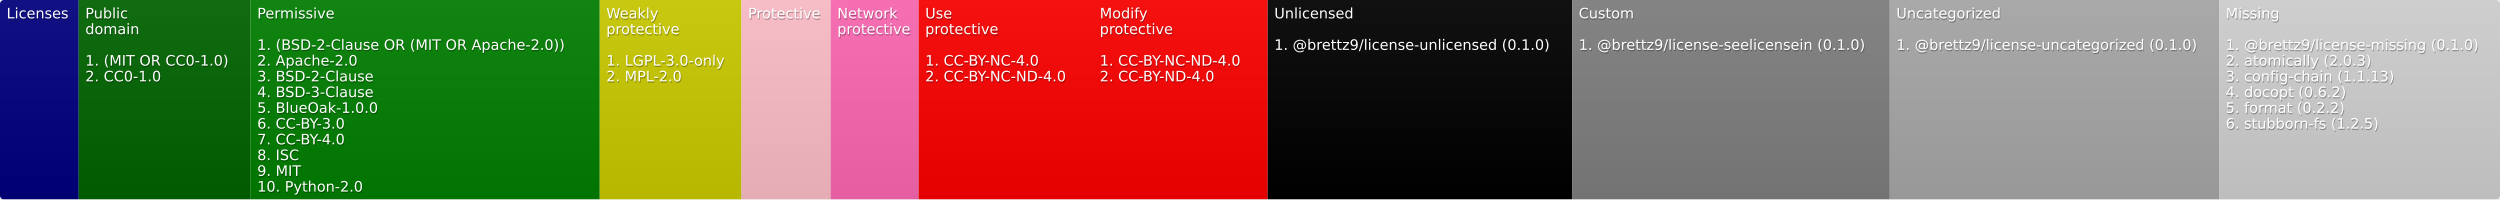
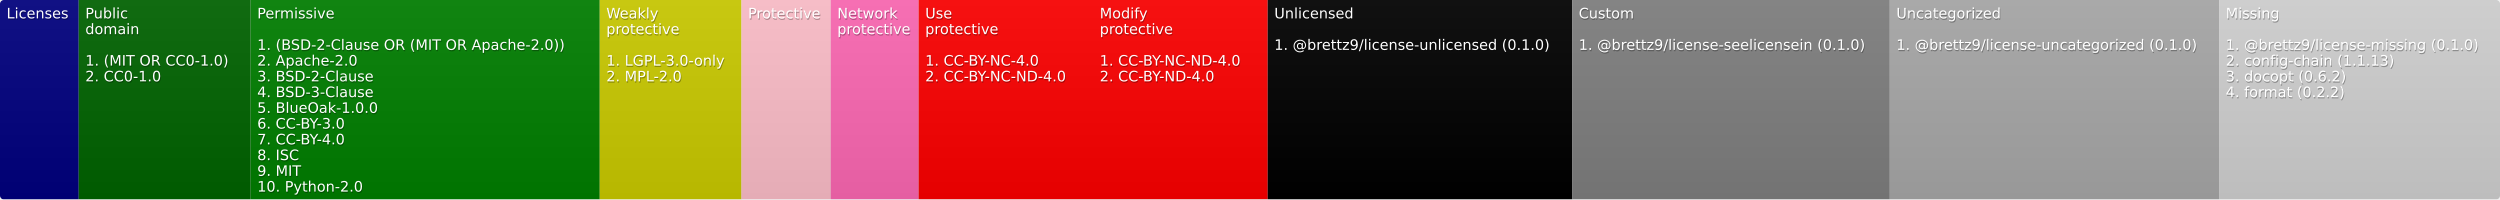
<svg xmlns="http://www.w3.org/2000/svg" width="1905" height="152">
  <defs>
    <style>text{font-size:11px;font-family:Verdana,DejaVu Sans,Geneva,sans-serif}text.shadow{fill:#010101;fill-opacity:.3}text.high{fill:#fff}</style>
    <linearGradient id="smooth" x2="0" y2="100%">
      <stop offset="0" stop-color="#aaa" stop-opacity=".1" />
      <stop offset="1" stop-opacity=".1" />
    </linearGradient>
    <mask id="round">
-       <rect width="100%" height="100%" rx="3" fill="#fff" />
+       <rect width="100%" height="100%" fill="#fff" rx="3" />
    </mask>
  </defs>
  <g id="bg" mask="url(#round)">
    <path fill="navy" d="M0 0h60v152H0z" />
    <path fill="#006400" d="M60 0h131v152H60z" />
    <path fill="green" d="M191 0h266v152H191z" />
    <path fill="#cc0" d="M457 0h108v152H457z" />
    <path fill="pink" d="M565 0h68v152h-68z" />
    <path fill="#ff69b4" d="M633 0h67v152h-67z" />
    <path fill="red" d="M700 0h133v152H700zM833 0h133v152H833z" />
    <path d="M966 0h232v152H966z" />
    <path fill="gray" d="M1198 0h242v152h-242z" />
    <path fill="#a9a9a9" d="M1440 0h251v152h-251z" />
    <path fill="#d3d3d3" d="M1691 0h214v152h-214z" />
    <path fill="url(#smooth)" d="M0 0h1905v152H0z" />
  </g>
  <g id="fg">
-     <text class="shadow" x="5.5" y="15">Licenses</text>
-     <text class="high" x="5" y="14">Licenses</text>
-     <text class="shadow" x="65.5" y="15">Public</text>
-     <text class="high" x="65" y="14">Public</text>
-     <text class="shadow" x="65.5" y="27">domain</text>
-     <text class="high" x="65" y="26">domain</text>
-     <text class="shadow" x="65.5" y="51">1. (MIT OR CC0-1.0)</text>
-     <text class="high" x="65" y="50">1. (MIT OR CC0-1.0)</text>
-     <text class="shadow" x="65.5" y="63">2. CC0-1.0</text>
-     <text class="high" x="65" y="62">2. CC0-1.0</text>
-     <text class="shadow" x="196.5" y="15">Permissive</text>
-     <text class="high" x="196" y="14">Permissive</text>
-     <text class="shadow" x="196.5" y="39">1. (BSD-2-Clause OR (MIT OR Apache-2.0))</text>
-     <text class="high" x="196" y="38">1. (BSD-2-Clause OR (MIT OR Apache-2.0))</text>
-     <text class="shadow" x="196.5" y="51">2. Apache-2.0</text>
-     <text class="high" x="196" y="50">2. Apache-2.0</text>
-     <text class="shadow" x="196.5" y="63">3. BSD-2-Clause</text>
-     <text class="high" x="196" y="62">3. BSD-2-Clause</text>
-     <text class="shadow" x="196.5" y="75">4. BSD-3-Clause</text>
-     <text class="high" x="196" y="74">4. BSD-3-Clause</text>
-     <text class="shadow" x="196.5" y="87">5. BlueOak-1.0.0</text>
-     <text class="high" x="196" y="86">5. BlueOak-1.0.0</text>
-     <text class="shadow" x="196.5" y="99">6. CC-BY-3.0</text>
-     <text class="high" x="196" y="98">6. CC-BY-3.0</text>
-     <text class="shadow" x="196.5" y="111">7. CC-BY-4.0</text>
-     <text class="high" x="196" y="110">7. CC-BY-4.0</text>
-     <text class="shadow" x="196.5" y="123">8. ISC</text>
-     <text class="high" x="196" y="122">8. ISC</text>
-     <text class="shadow" x="196.5" y="135">9. MIT</text>
-     <text class="high" x="196" y="134">9. MIT</text>
-     <text class="shadow" x="196.5" y="147">10. Python-2.0</text>
-     <text class="high" x="196" y="146">10. Python-2.0</text>
-     <text class="shadow" x="462.5" y="15">Weakly</text>
-     <text class="high" x="462" y="14">Weakly</text>
-     <text class="shadow" x="462.5" y="27">protective</text>
-     <text class="high" x="462" y="26">protective</text>
-     <text class="shadow" x="462.5" y="51">1. LGPL-3.0-only</text>
-     <text class="high" x="462" y="50">1. LGPL-3.0-only</text>
-     <text class="shadow" x="462.5" y="63">2. MPL-2.0</text>
-     <text class="high" x="462" y="62">2. MPL-2.0</text>
-     <text class="shadow" x="570.5" y="15">Protective</text>
-     <text class="high" x="570" y="14">Protective</text>
-     <text class="shadow" x="638.5" y="15">Network</text>
-     <text class="high" x="638" y="14">Network</text>
-     <text class="shadow" x="638.5" y="27">protective</text>
-     <text class="high" x="638" y="26">protective</text>
-     <text class="shadow" x="705.5" y="15">Use</text>
-     <text class="high" x="705" y="14">Use</text>
-     <text class="shadow" x="705.5" y="27">protective</text>
-     <text class="high" x="705" y="26">protective</text>
-     <text class="shadow" x="705.5" y="51">1. CC-BY-NC-4.0</text>
-     <text class="high" x="705" y="50">1. CC-BY-NC-4.0</text>
-     <text class="shadow" x="705.5" y="63">2. CC-BY-NC-ND-4.0</text>
-     <text class="high" x="705" y="62">2. CC-BY-NC-ND-4.0</text>
-     <text class="shadow" x="838.5" y="15">Modify</text>
-     <text class="high" x="838" y="14">Modify</text>
-     <text class="shadow" x="838.5" y="27">protective</text>
-     <text class="high" x="838" y="26">protective</text>
-     <text class="shadow" x="838.5" y="51">1. CC-BY-NC-ND-4.0</text>
-     <text class="high" x="838" y="50">1. CC-BY-NC-ND-4.0</text>
-     <text class="shadow" x="838.5" y="63">2. CC-BY-ND-4.0</text>
-     <text class="high" x="838" y="62">2. CC-BY-ND-4.0</text>
-     <text class="shadow" x="971.5" y="15">Unlicensed</text>
-     <text class="high" x="971" y="14">Unlicensed</text>
-     <text class="shadow" x="971.5" y="39">1. @brettz9/license-unlicensed (0.1.0)</text>
-     <text class="high" x="971" y="38">1. @brettz9/license-unlicensed (0.1.0)</text>
-     <text class="shadow" x="1203.5" y="15">Custom</text>
-     <text class="high" x="1203" y="14">Custom</text>
-     <text class="shadow" x="1203.5" y="39">1. @brettz9/license-seelicensein (0.1.0)</text>
-     <text class="high" x="1203" y="38">1. @brettz9/license-seelicensein (0.1.0)</text>
-     <text class="shadow" x="1445.5" y="15">Uncategorized</text>
-     <text class="high" x="1445" y="14">Uncategorized</text>
-     <text class="shadow" x="1445.5" y="39">1. @brettz9/license-uncategorized (0.1.0)</text>
-     <text class="high" x="1445" y="38">1. @brettz9/license-uncategorized (0.1.0)</text>
-     <text class="shadow" x="1696.5" y="15">Missing</text>
-     <text class="high" x="1696" y="14">Missing</text>
-     <text class="shadow" x="1696.5" y="39">1. @brettz9/license-missing (0.1.0)</text>
-     <text class="high" x="1696" y="38">1. @brettz9/license-missing (0.1.0)</text>
-     <text class="shadow" x="1696.5" y="51">2. atomically (2.0.3)</text>
-     <text class="high" x="1696" y="50">2. atomically (2.0.3)</text>
-     <text class="shadow" x="1696.5" y="63">3. config-chain (1.1.13)</text>
-     <text class="high" x="1696" y="62">3. config-chain (1.1.13)</text>
-     <text class="shadow" x="1696.5" y="75">4. docopt (0.6.2)</text>
-     <text class="high" x="1696" y="74">4. docopt (0.6.2)</text>
-     <text class="shadow" x="1696.5" y="87">5. format (0.2.2)</text>
-     <text class="high" x="1696" y="86">5. format (0.2.2)</text>
-     <text class="shadow" x="1696.5" y="99">6. stubborn-fs (1.2.5)</text>
-     <text class="high" x="1696" y="98">6. stubborn-fs (1.2.5)</text>
+     <text x="5.5" y="15" class="shadow">Licenses</text>
+     <text x="5" y="14" class="high">Licenses</text>
+     <text x="65.5" y="15" class="shadow">Public</text>
+     <text x="65" y="14" class="high">Public</text>
+     <text x="65.5" y="27" class="shadow">domain</text>
+     <text x="65" y="26" class="high">domain</text>
+     <text x="65.5" y="51" class="shadow">1. (MIT OR CC0-1.0)</text>
+     <text x="65" y="50" class="high">1. (MIT OR CC0-1.0)</text>
+     <text x="65.5" y="63" class="shadow">2. CC0-1.0</text>
+     <text x="65" y="62" class="high">2. CC0-1.0</text>
+     <text x="196.5" y="15" class="shadow">Permissive</text>
+     <text x="196" y="14" class="high">Permissive</text>
+     <text x="196.5" y="39" class="shadow">1. (BSD-2-Clause OR (MIT OR Apache-2.0))</text>
+     <text x="196" y="38" class="high">1. (BSD-2-Clause OR (MIT OR Apache-2.0))</text>
+     <text x="196.5" y="51" class="shadow">2. Apache-2.0</text>
+     <text x="196" y="50" class="high">2. Apache-2.0</text>
+     <text x="196.5" y="63" class="shadow">3. BSD-2-Clause</text>
+     <text x="196" y="62" class="high">3. BSD-2-Clause</text>
+     <text x="196.5" y="75" class="shadow">4. BSD-3-Clause</text>
+     <text x="196" y="74" class="high">4. BSD-3-Clause</text>
+     <text x="196.5" y="87" class="shadow">5. BlueOak-1.0.0</text>
+     <text x="196" y="86" class="high">5. BlueOak-1.0.0</text>
+     <text x="196.5" y="99" class="shadow">6. CC-BY-3.0</text>
+     <text x="196" y="98" class="high">6. CC-BY-3.0</text>
+     <text x="196.5" y="111" class="shadow">7. CC-BY-4.0</text>
+     <text x="196" y="110" class="high">7. CC-BY-4.0</text>
+     <text x="196.5" y="123" class="shadow">8. ISC</text>
+     <text x="196" y="122" class="high">8. ISC</text>
+     <text x="196.5" y="135" class="shadow">9. MIT</text>
+     <text x="196" y="134" class="high">9. MIT</text>
+     <text x="196.5" y="147" class="shadow">10. Python-2.0</text>
+     <text x="196" y="146" class="high">10. Python-2.0</text>
+     <text x="462.5" y="15" class="shadow">Weakly</text>
+     <text x="462" y="14" class="high">Weakly</text>
+     <text x="462.5" y="27" class="shadow">protective</text>
+     <text x="462" y="26" class="high">protective</text>
+     <text x="462.5" y="51" class="shadow">1. LGPL-3.0-only</text>
+     <text x="462" y="50" class="high">1. LGPL-3.0-only</text>
+     <text x="462.5" y="63" class="shadow">2. MPL-2.0</text>
+     <text x="462" y="62" class="high">2. MPL-2.0</text>
+     <text x="570.5" y="15" class="shadow">Protective</text>
+     <text x="570" y="14" class="high">Protective</text>
+     <text x="638.5" y="15" class="shadow">Network</text>
+     <text x="638" y="14" class="high">Network</text>
+     <text x="638.5" y="27" class="shadow">protective</text>
+     <text x="638" y="26" class="high">protective</text>
+     <text x="705.5" y="15" class="shadow">Use</text>
+     <text x="705" y="14" class="high">Use</text>
+     <text x="705.5" y="27" class="shadow">protective</text>
+     <text x="705" y="26" class="high">protective</text>
+     <text x="705.5" y="51" class="shadow">1. CC-BY-NC-4.0</text>
+     <text x="705" y="50" class="high">1. CC-BY-NC-4.0</text>
+     <text x="705.5" y="63" class="shadow">2. CC-BY-NC-ND-4.0</text>
+     <text x="705" y="62" class="high">2. CC-BY-NC-ND-4.0</text>
+     <text x="838.5" y="15" class="shadow">Modify</text>
+     <text x="838" y="14" class="high">Modify</text>
+     <text x="838.5" y="27" class="shadow">protective</text>
+     <text x="838" y="26" class="high">protective</text>
+     <text x="838.5" y="51" class="shadow">1. CC-BY-NC-ND-4.0</text>
+     <text x="838" y="50" class="high">1. CC-BY-NC-ND-4.0</text>
+     <text x="838.5" y="63" class="shadow">2. CC-BY-ND-4.0</text>
+     <text x="838" y="62" class="high">2. CC-BY-ND-4.0</text>
+     <text x="971.5" y="15" class="shadow">Unlicensed</text>
+     <text x="971" y="14" class="high">Unlicensed</text>
+     <text x="971.5" y="39" class="shadow">1. @brettz9/license-unlicensed (0.1.0)</text>
+     <text x="971" y="38" class="high">1. @brettz9/license-unlicensed (0.1.0)</text>
+     <text x="1203.5" y="15" class="shadow">Custom</text>
+     <text x="1203" y="14" class="high">Custom</text>
+     <text x="1203.5" y="39" class="shadow">1. @brettz9/license-seelicensein (0.1.0)</text>
+     <text x="1203" y="38" class="high">1. @brettz9/license-seelicensein (0.1.0)</text>
+     <text x="1445.5" y="15" class="shadow">Uncategorized</text>
+     <text x="1445" y="14" class="high">Uncategorized</text>
+     <text x="1445.5" y="39" class="shadow">1. @brettz9/license-uncategorized (0.1.0)</text>
+     <text x="1445" y="38" class="high">1. @brettz9/license-uncategorized (0.1.0)</text>
+     <text x="1696.5" y="15" class="shadow">Missing</text>
+     <text x="1696" y="14" class="high">Missing</text>
+     <text x="1696.5" y="39" class="shadow">1. @brettz9/license-missing (0.1.0)</text>
+     <text x="1696" y="38" class="high">1. @brettz9/license-missing (0.1.0)</text>
+     <text x="1696.5" y="51" class="shadow">2. config-chain (1.1.13)</text>
+     <text x="1696" y="50" class="high">2. config-chain (1.1.13)</text>
+     <text x="1696.5" y="63" class="shadow">3. docopt (0.6.2)</text>
+     <text x="1696" y="62" class="high">3. docopt (0.6.2)</text>
+     <text x="1696.5" y="75" class="shadow">4. format (0.2.2)</text>
+     <text x="1696" y="74" class="high">4. format (0.2.2)</text>
  </g>
</svg>
